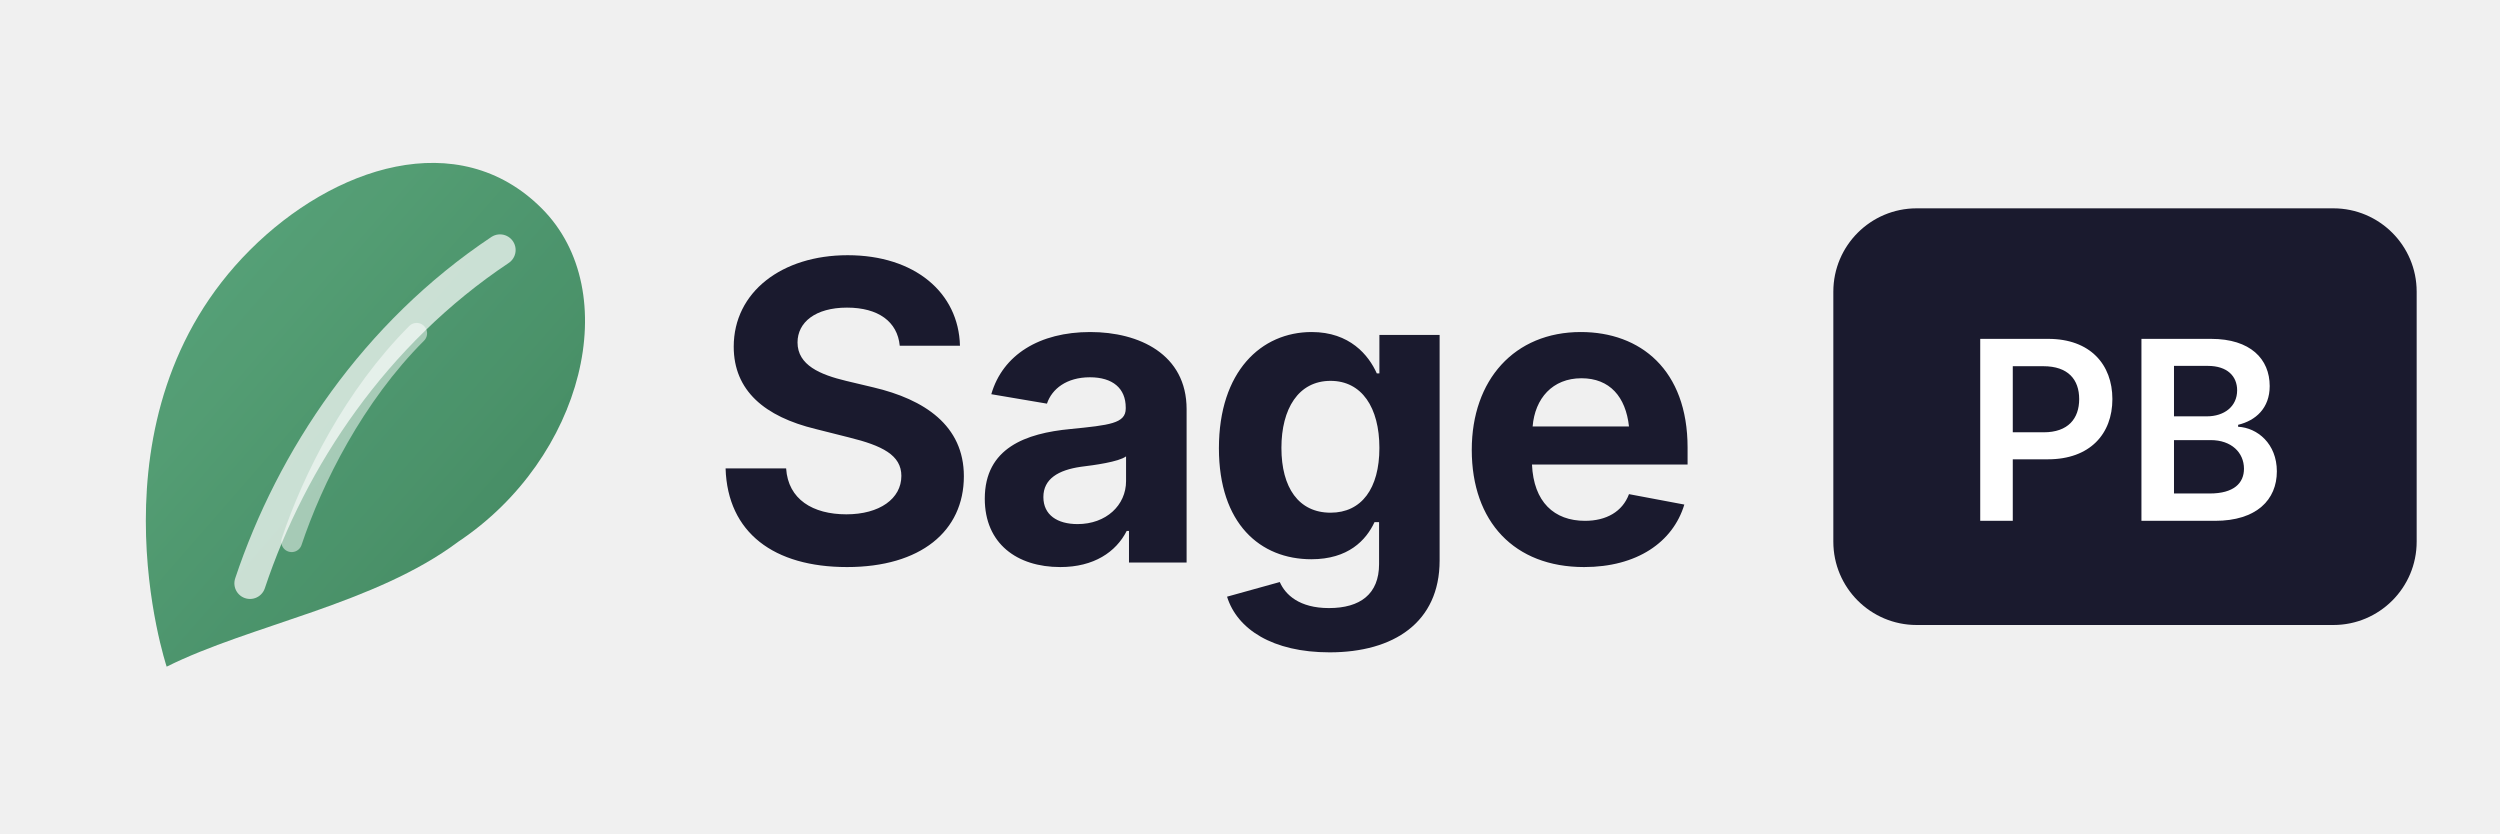
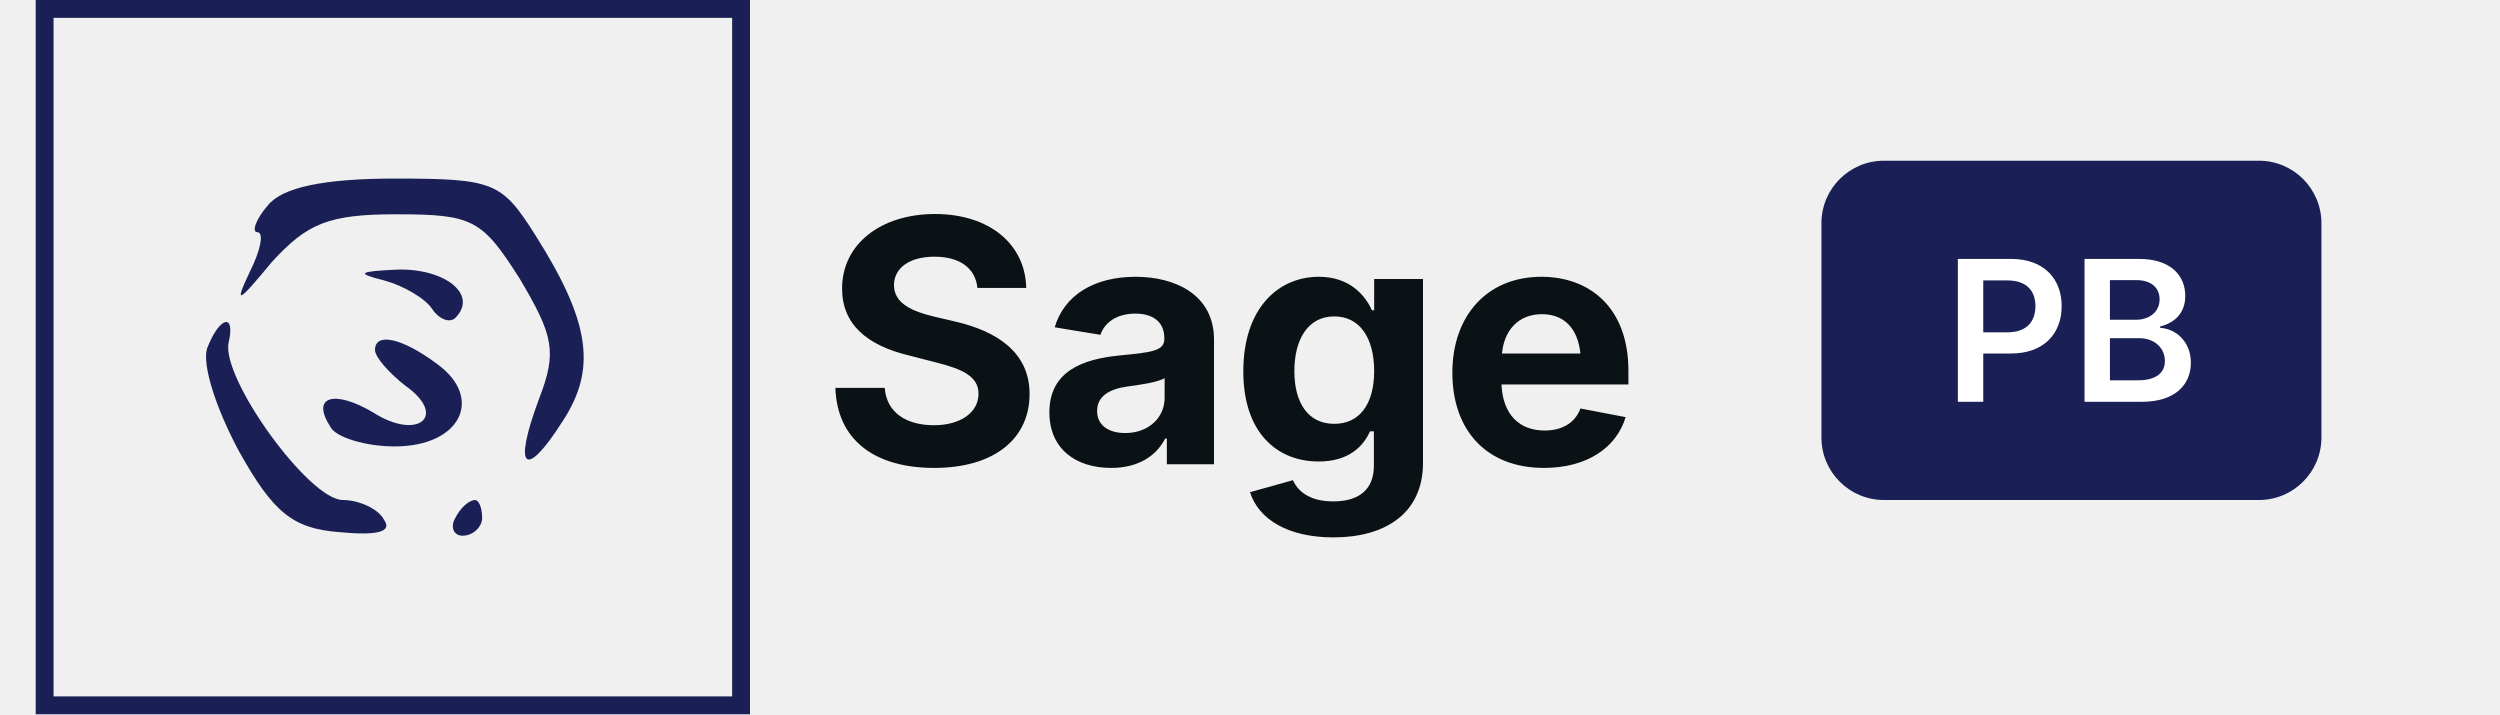
- <svg xmlns="http://www.w3.org/2000/svg" viewBox="0 0 120 40" width="120" height="40">
-   <defs>
-     <linearGradient id="sage-grad" x1="0%" y1="0%" x2="100%" y2="100%">
-       <stop offset="0%" style="stop-color:#4a9e6f" />
-       <stop offset="100%" style="stop-color:#2d7a4f" />
-     </linearGradient>
-   </defs>
-   <path d="M8 32 C8 32, 4 20, 12 12 C16 8, 22 6, 26 10 C30 14, 28 22, 22 26 C18 29, 12 30, 8 32Z" fill="url(#sage-grad)" opacity="0.9" />
-   <path d="M12 28 C14 22, 18 16, 24 12" stroke="#fff" stroke-width="1.5" fill="none" stroke-linecap="round" opacity="0.7" />
-   <path d="M14 26 C15 23, 17 19, 20 16" stroke="#fff" stroke-width="1" fill="none" stroke-linecap="round" opacity="0.5" />
-   <text x="34" y="27" font-family="system-ui, -apple-system, sans-serif" font-weight="700" font-size="20" fill="#1a1a2e" letter-spacing="-0.5">Sage</text>
-   <rect x="88" y="10" width="28" height="20" rx="4" fill="#1a1a2e" />
-   <text x="102" y="25" font-family="system-ui, -apple-system, sans-serif" font-weight="600" font-size="12" fill="#fff" text-anchor="middle">PB</text>
+ <svg xmlns="http://www.w3.org/2000/svg" viewBox="0 0 140 40" width="140" height="40">
+   <g transform="translate(2,0) scale(0.1)">
+     <g transform="translate(0,400) scale(1,-1)" fill="#1a2055" stroke="none">
+       <path d="M0 200 l0 -200 200 0 200 0 0 200 0 200 -200 0 -200 0 0 -200z m390 0 l0 -190 -190 0 -190 0 0 190 0 190 190 0 190 0 0 -190z M130 285 c-7 -8 -9 -15 -6 -15 4 0 2 -10 -4 -22 -9 -19 -7 -18 12 5 20 22 32 27 70 27 43 0 48 -3 69 -36 19 -32 21 -41 11 -67 -15 -40 -8 -46 13 -13 19 29 16 55 -15 104 -19 30 -23 32 -79 32 -40 0 -63 -5 -71 -15z M195 243 c11 -3 23 -10 27 -16 4 -6 10 -8 13 -5 13 13 -6 28 -33 27 -21 -1 -23 -2 -7 -6z M96 205 c-3 -9 5 -34 18 -58 19 -34 30 -43 56 -45 21 -2 30 0 25 7 -3 6 -14 11 -23 11 -19 0 -68 68 -64 88 4 17 -5 15 -12 -3z M190 204 c0 -4 8 -13 17 -20 24 -17 7 -31 -18 -15 -22 13 -35 9 -24 -8 3 -6 20 -11 36 -11 37 0 50 27 24 46 -20 15 -35 18 -35 8z M235 110 c-3 -5 -1 -10 4 -10 6 0 11 5 11 10 0 6 -2 10 -4 10 -3 0 -8 -4 -11 -10z" />
+     </g>
+   </g>
+   <text x="46" y="26" font-family="system-ui, -apple-system, 'Helvetica Neue', sans-serif" font-weight="700" font-size="19" fill="#0B1215" letter-spacing="-0.3">Sage</text>
+   <rect x="102" y="9" width="28" height="19" rx="3.5" fill="#1a2055" />
+   <text x="116" y="22.5" font-family="system-ui, -apple-system, 'Helvetica Neue', sans-serif" font-weight="600" font-size="11" fill="#fff" text-anchor="middle">PB</text>
</svg>
